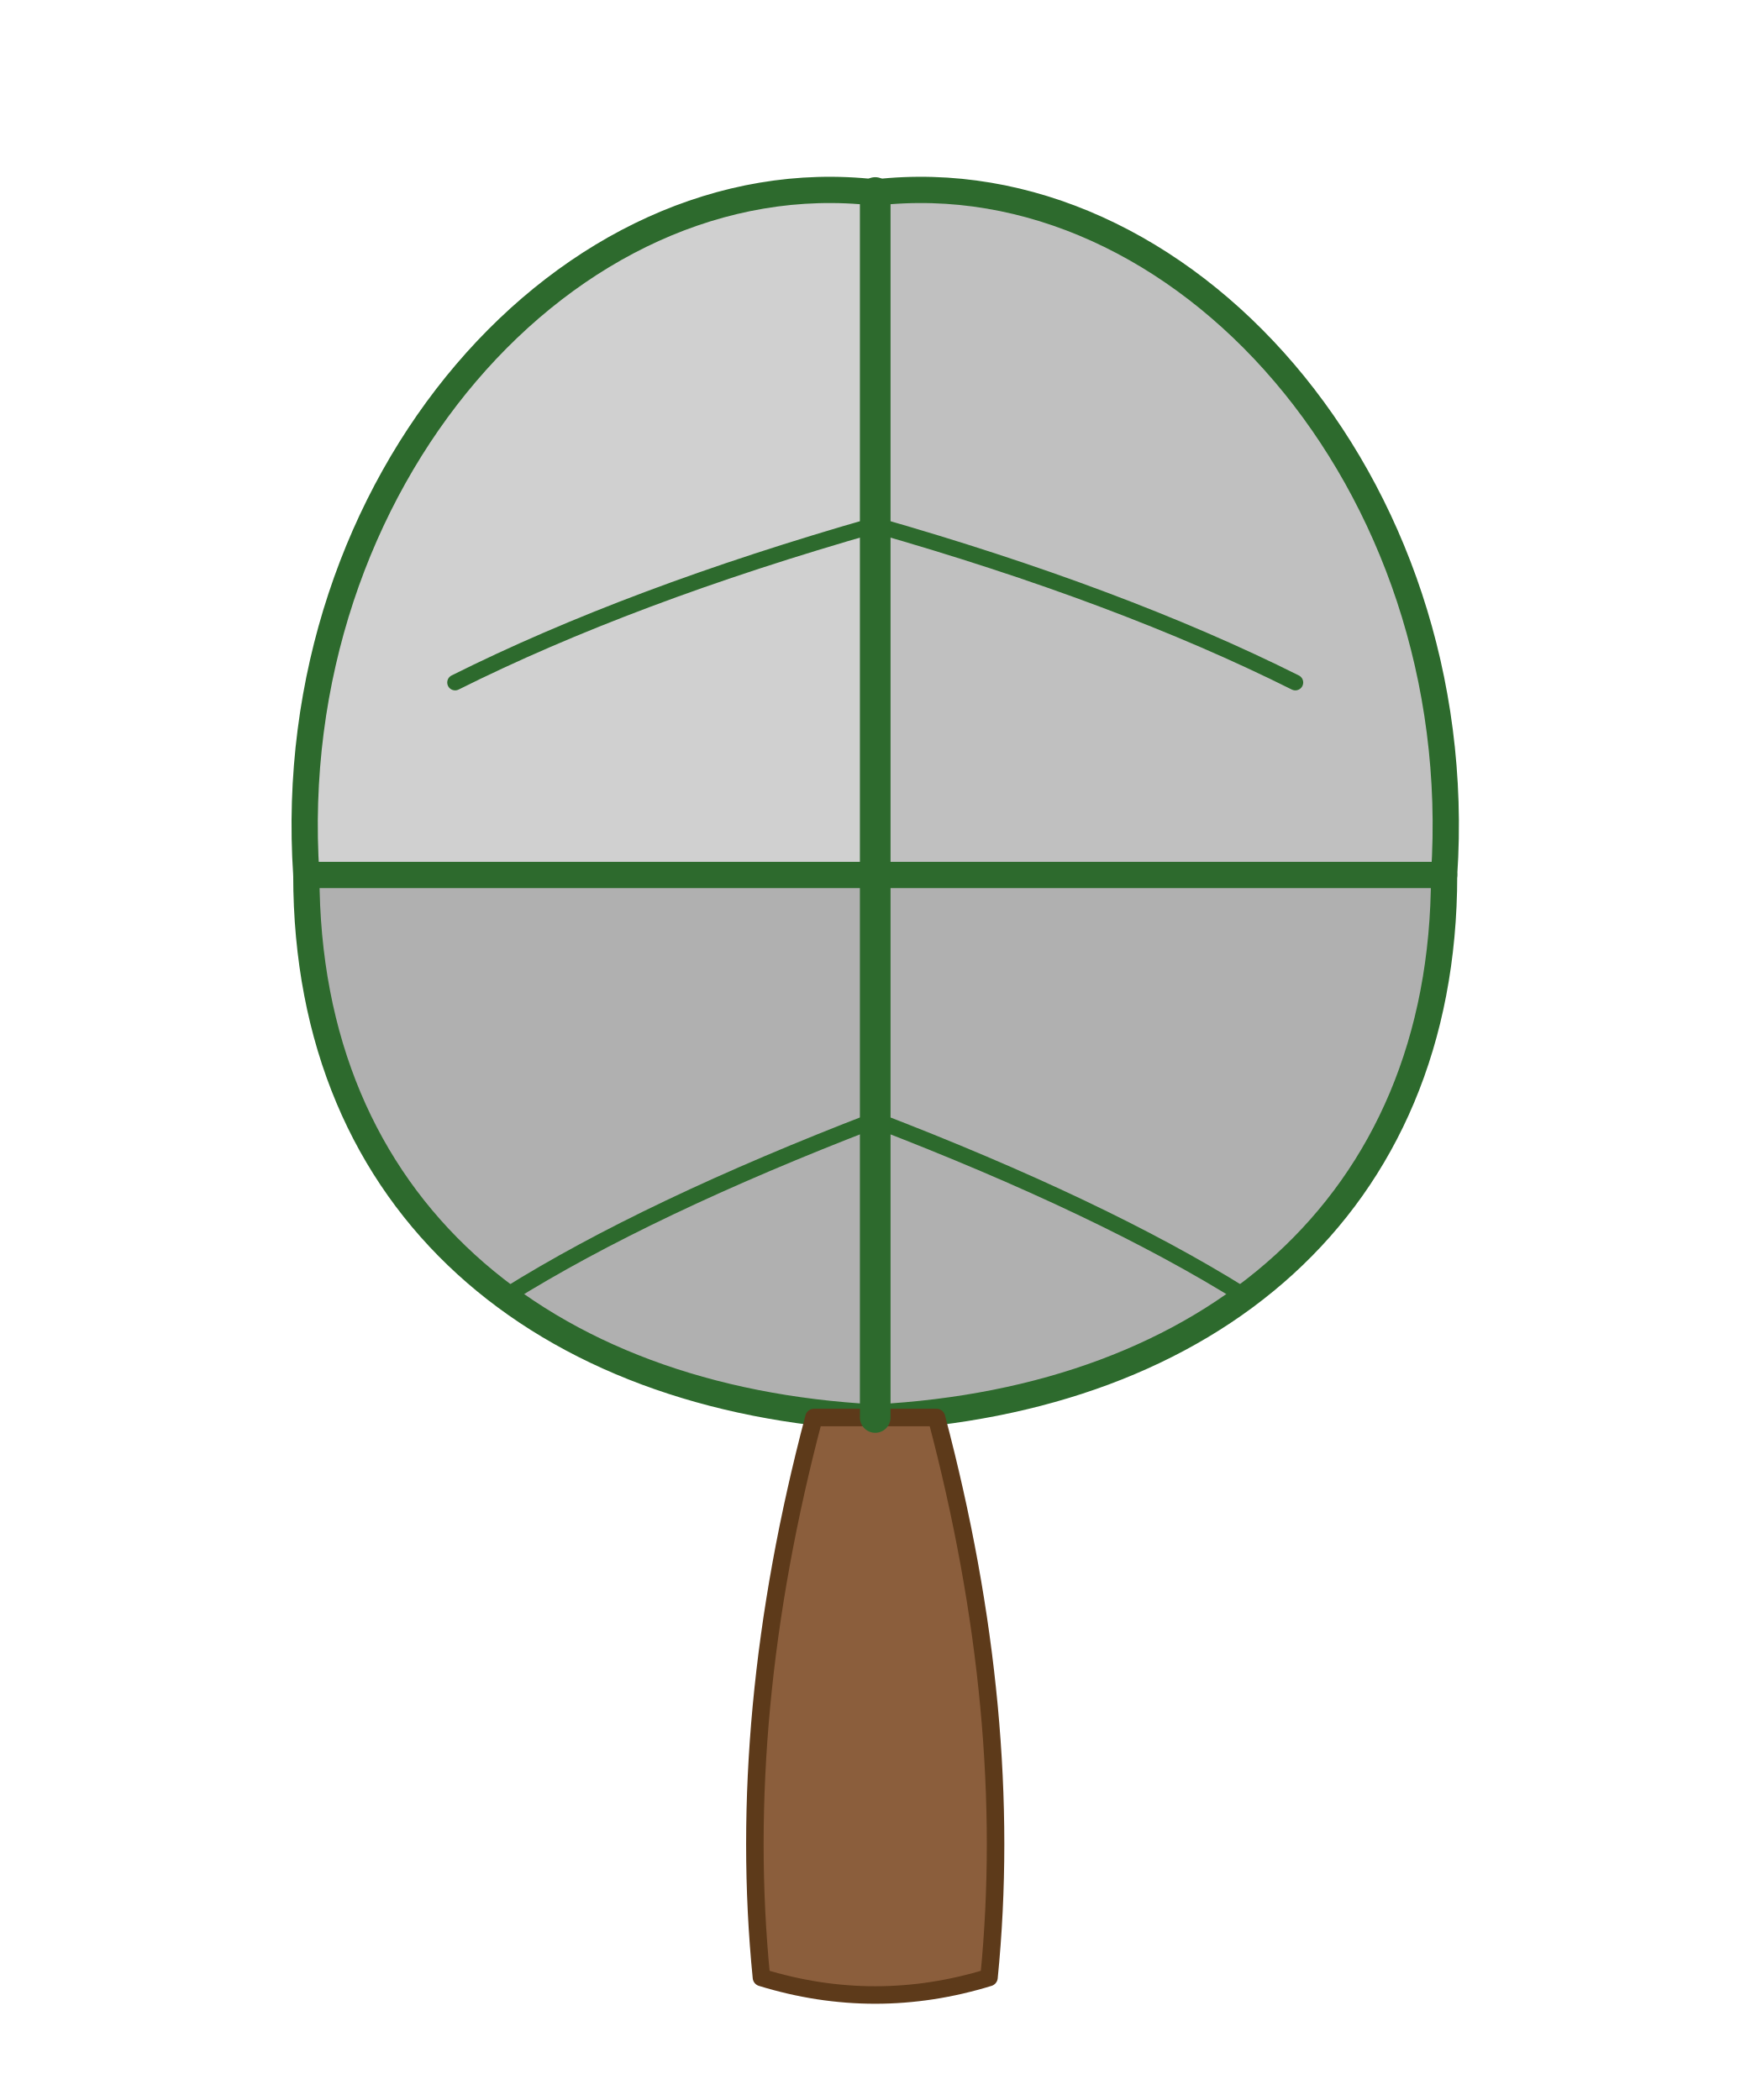
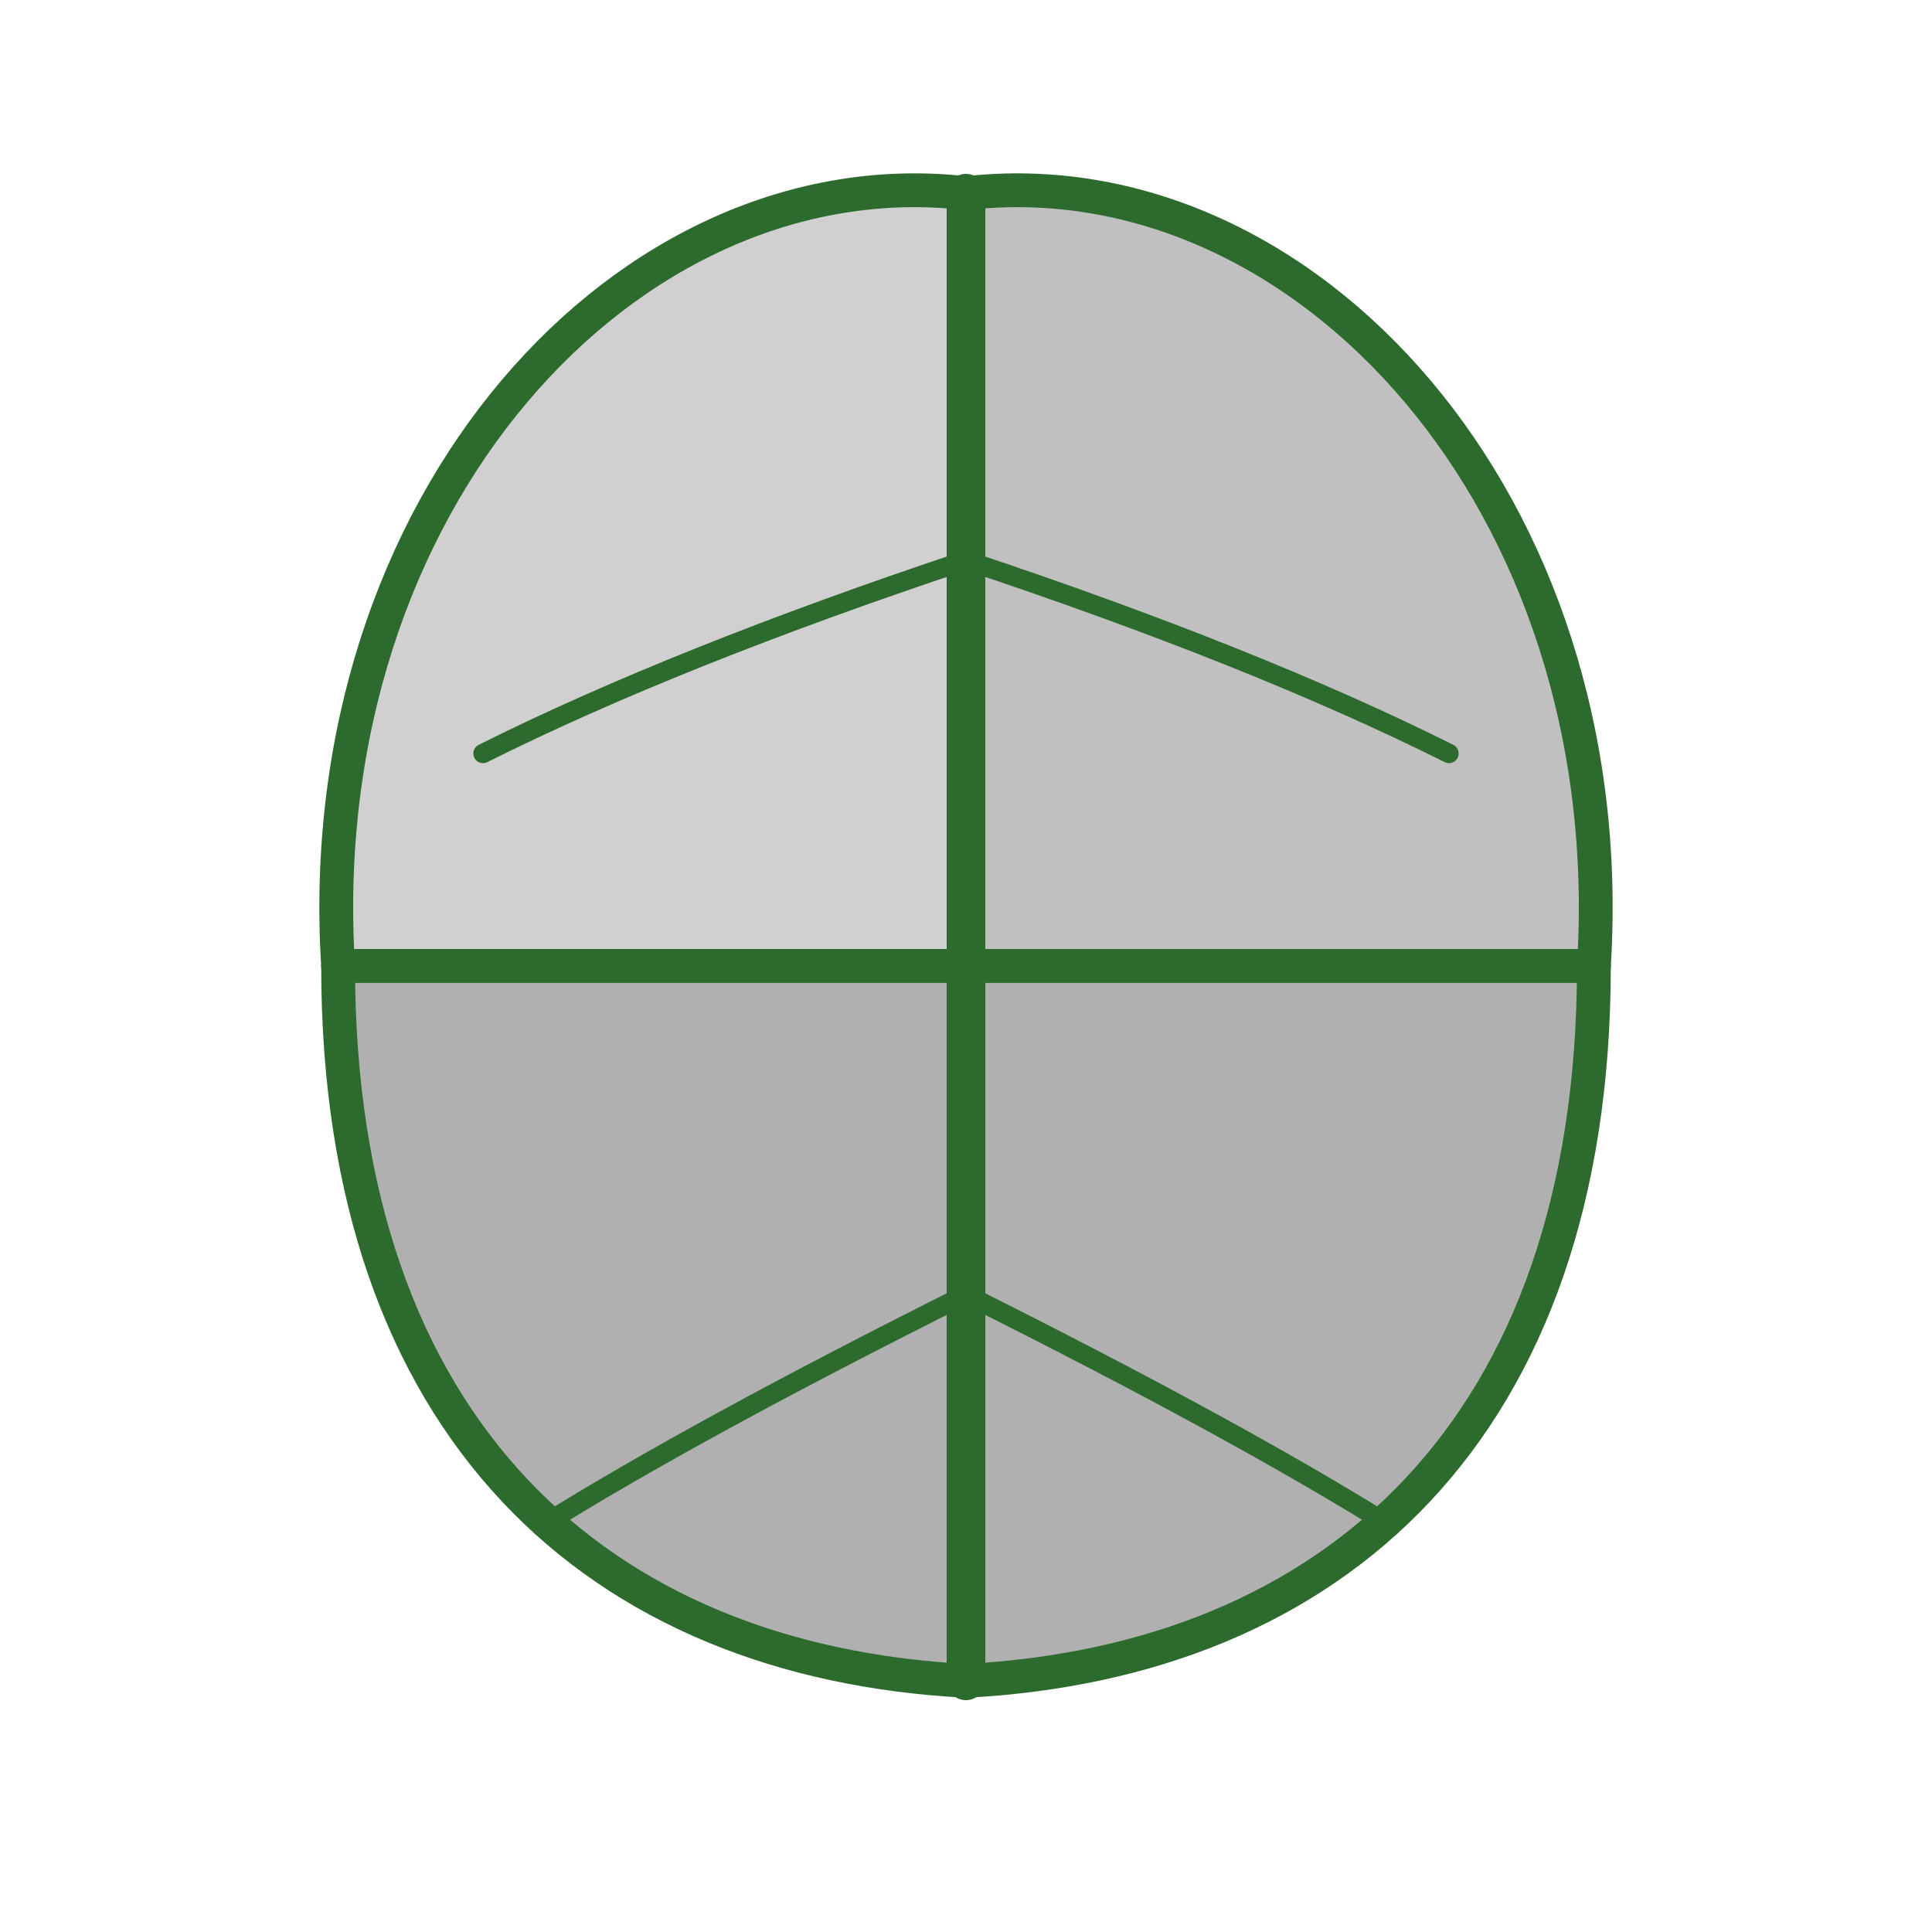
- <svg xmlns="http://www.w3.org/2000/svg" viewBox="0 0 200 240" width="200" height="240" fill="none">
-   <path data-region="left" d="M 100,22 C 65,18 32,55 35,100 L 100,100 Z" fill="#d0d0d0" stroke="#2d6a2d" stroke-width="3" stroke-linejoin="round" pointer-events="all" style="cursor:pointer;" />
-   <path data-region="right" d="M 100,22 L 100,100 L 165,100 C 168,55 135,18 100,22 Z" fill="#c0c0c0" stroke="#2d6a2d" stroke-width="3" stroke-linejoin="round" pointer-events="all" style="cursor:pointer;" />
-   <path data-region="bottom" d="M 35,100 C 35,138 62,160 100,162 C 138,160 165,138 165,100 L 35,100 Z" fill="#b0b0b0" stroke="#2d6a2d" stroke-width="3" stroke-linejoin="round" pointer-events="all" style="cursor:pointer;" />
-   <path data-region="stem" d="M 93,162 Q 84,196 87,226 Q 100,230 113,226 Q 116,196 107,162 Z" fill="#8B5E3C" stroke="#5d3a1a" stroke-width="2" stroke-linejoin="round" pointer-events="all" style="cursor:pointer;" />
-   <line x1="100" y1="22" x2="100" y2="162" stroke="#2d6a2d" stroke-width="3.5" stroke-linecap="round" pointer-events="none" />
-   <line x1="35" y1="100" x2="165" y2="100" stroke="#2d6a2d" stroke-width="2.5" stroke-linecap="round" pointer-events="none" />
-   <path d="M 100,60 Q 72,68 52,78" stroke="#2d6a2d" stroke-width="1.8" fill="none" stroke-linecap="round" pointer-events="none" />
-   <path d="M 100,60 Q 128,68 148,78" stroke="#2d6a2d" stroke-width="1.8" fill="none" stroke-linecap="round" pointer-events="none" />
-   <path d="M 100,128 Q 74,138 58,148" stroke="#2d6a2d" stroke-width="1.8" fill="none" stroke-linecap="round" pointer-events="none" />
-   <path d="M 100,128 Q 126,138 142,148" stroke="#2d6a2d" stroke-width="1.8" fill="none" stroke-linecap="round" pointer-events="none" />
+ <svg xmlns="http://www.w3.org/2000/svg" viewBox="0 0 200 200" width="200" height="200" fill="none">
+   <path data-region="left" d="M 100,20 C 65,16 32,52 35,100 L 100,100 Z" fill="#d0d0d0" stroke="#2d6a2d" stroke-width="3.5" stroke-linejoin="round" pointer-events="all" style="cursor:pointer;" />
+   <path data-region="right" d="M 100,20 L 100,100 L 165,100 C 168,52 135,16 100,20 Z" fill="#c0c0c0" stroke="#2d6a2d" stroke-width="3.5" stroke-linejoin="round" pointer-events="all" style="cursor:pointer;" />
+   <path data-region="bottom" d="M 35,100 C 35,148 62,172 100,174 C 138,172 165,148 165,100 L 35,100 Z" fill="#b0b0b0" stroke="#2d6a2d" stroke-width="3.5" stroke-linejoin="round" pointer-events="all" style="cursor:pointer;" />
+   <line x1="100" y1="20" x2="100" y2="174" stroke="#2d6a2d" stroke-width="4" stroke-linecap="round" pointer-events="none" />
+   <line x1="35" y1="100" x2="165" y2="100" stroke="#2d6a2d" stroke-width="3" stroke-linecap="round" pointer-events="none" />
+   <path d="M 100,58 Q 70,68 50,78" stroke="#2d6a2d" stroke-width="2" fill="none" stroke-linecap="round" pointer-events="none" />
+   <path d="M 100,58 Q 130,68 150,78" stroke="#2d6a2d" stroke-width="2" fill="none" stroke-linecap="round" pointer-events="none" />
+   <path d="M 100,134 Q 72,148 56,158" stroke="#2d6a2d" stroke-width="2" fill="none" stroke-linecap="round" pointer-events="none" />
+   <path d="M 100,134 Q 128,148 144,158" stroke="#2d6a2d" stroke-width="2" fill="none" stroke-linecap="round" pointer-events="none" />
</svg>
